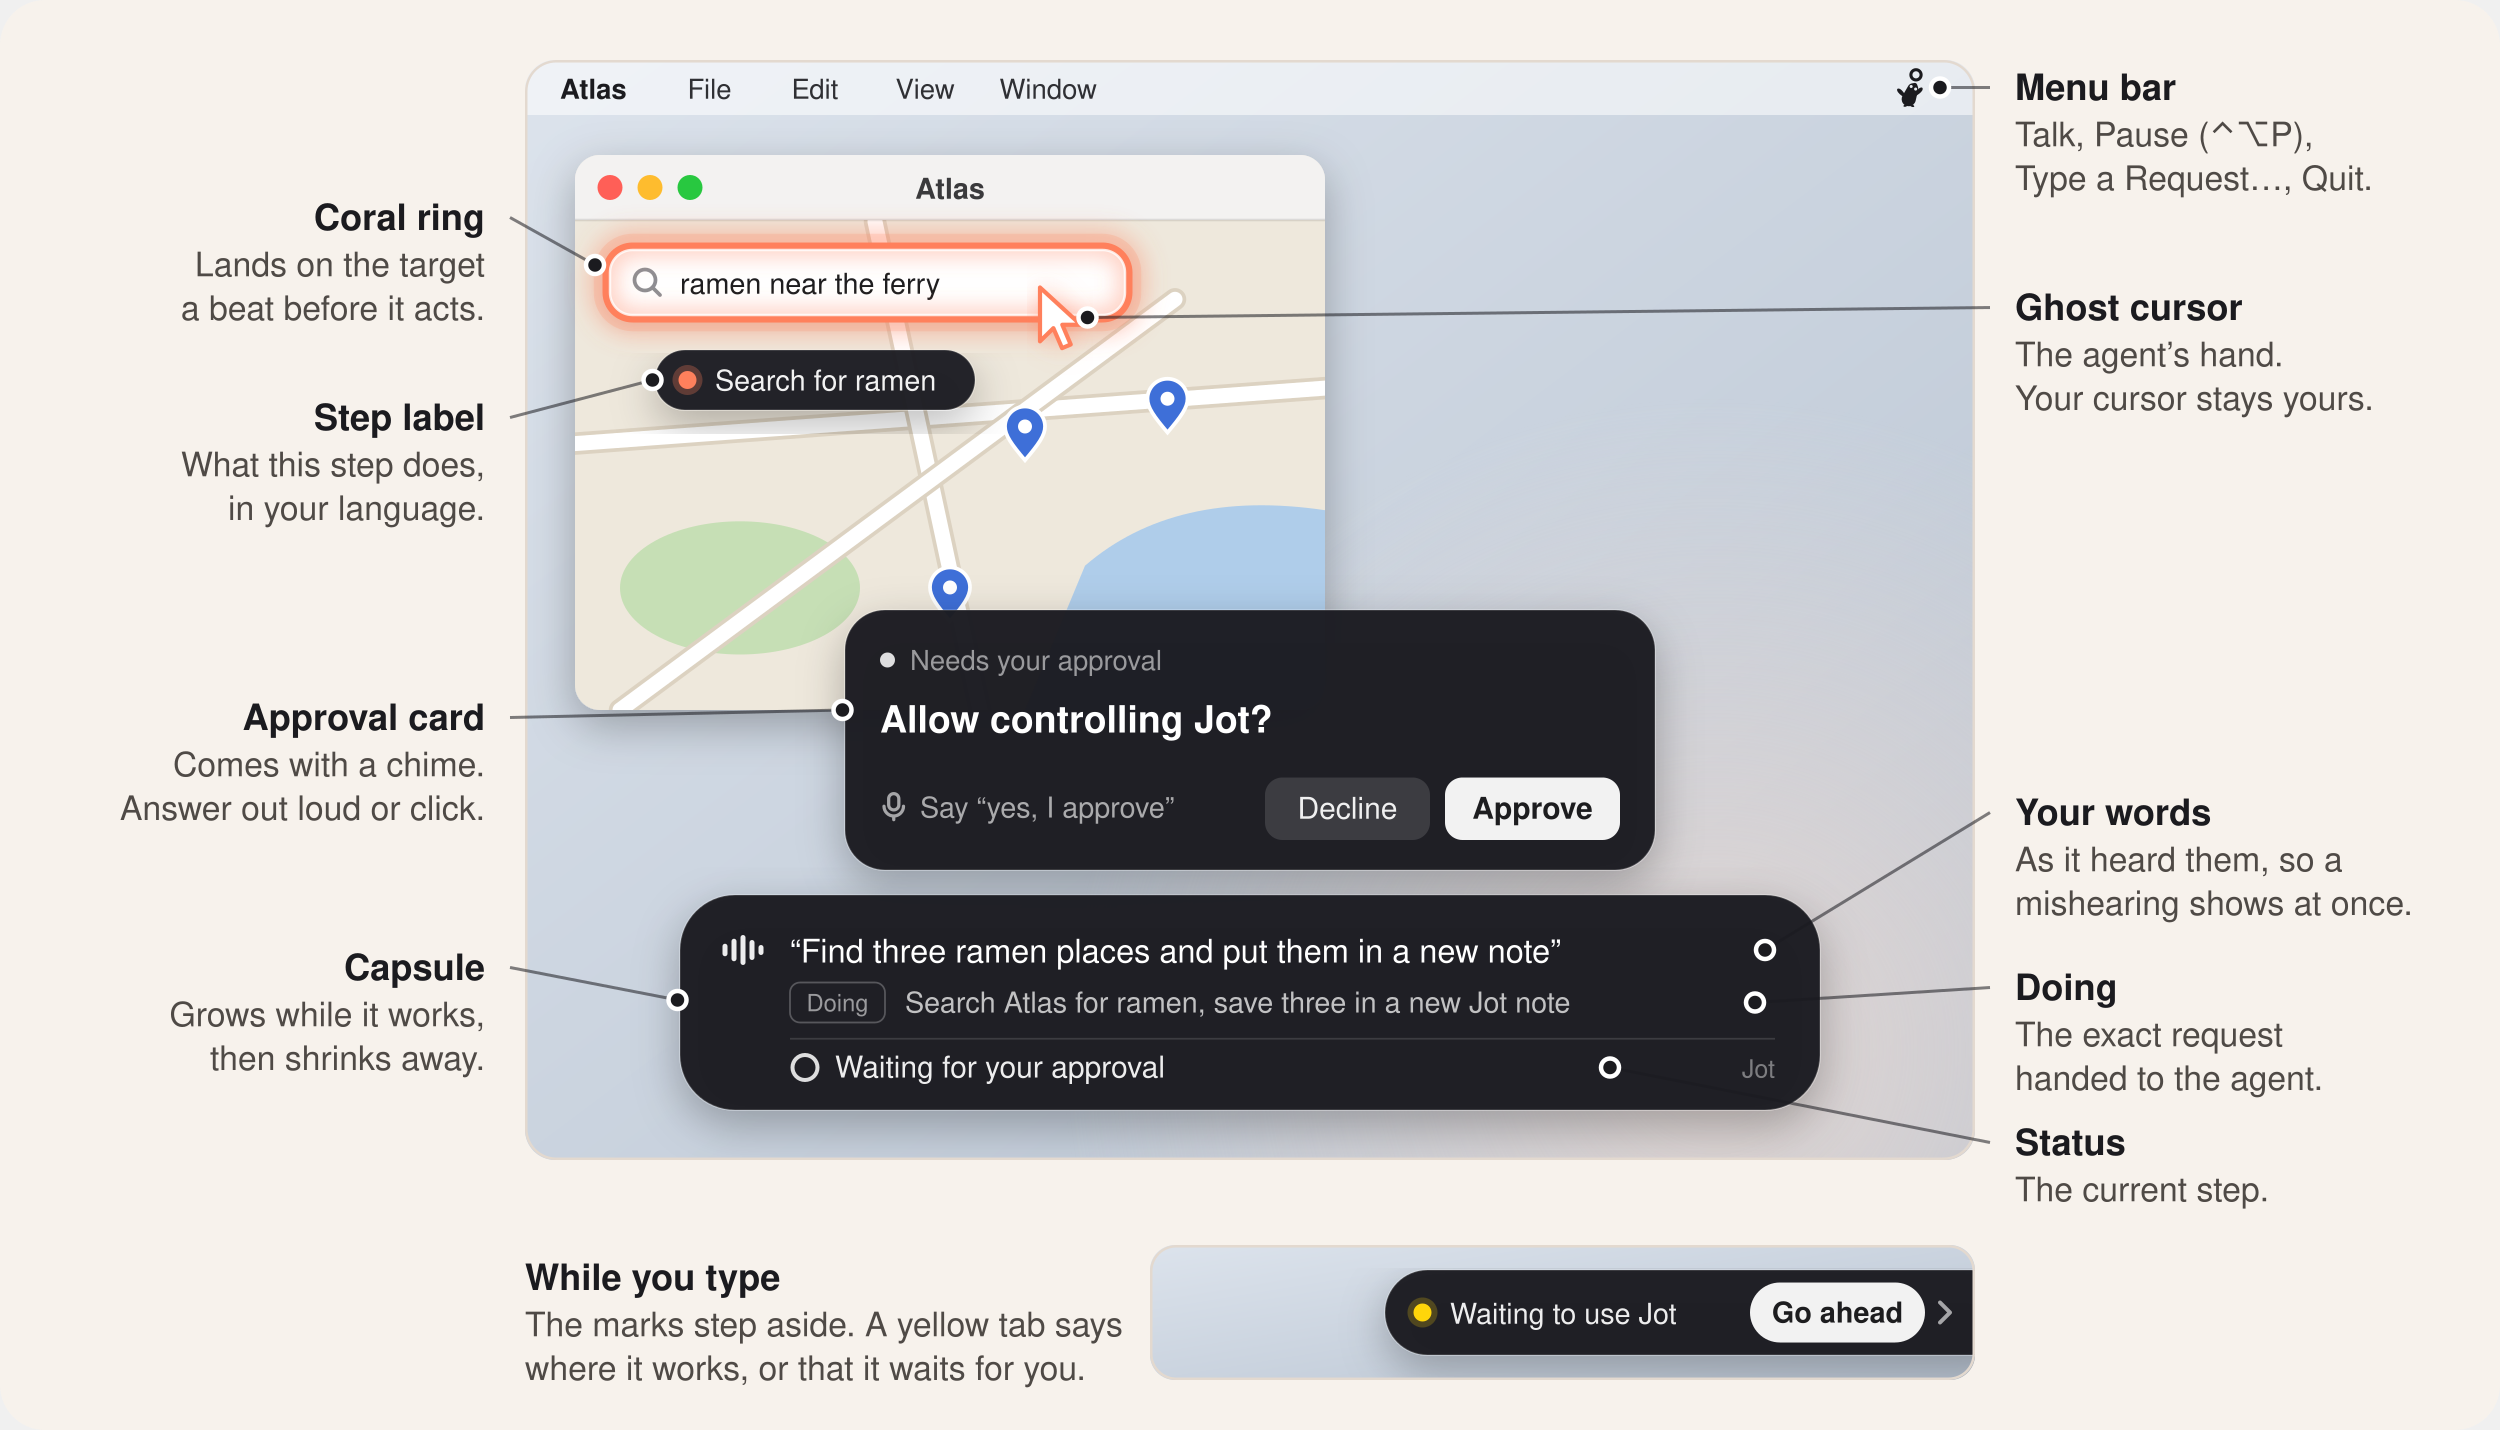
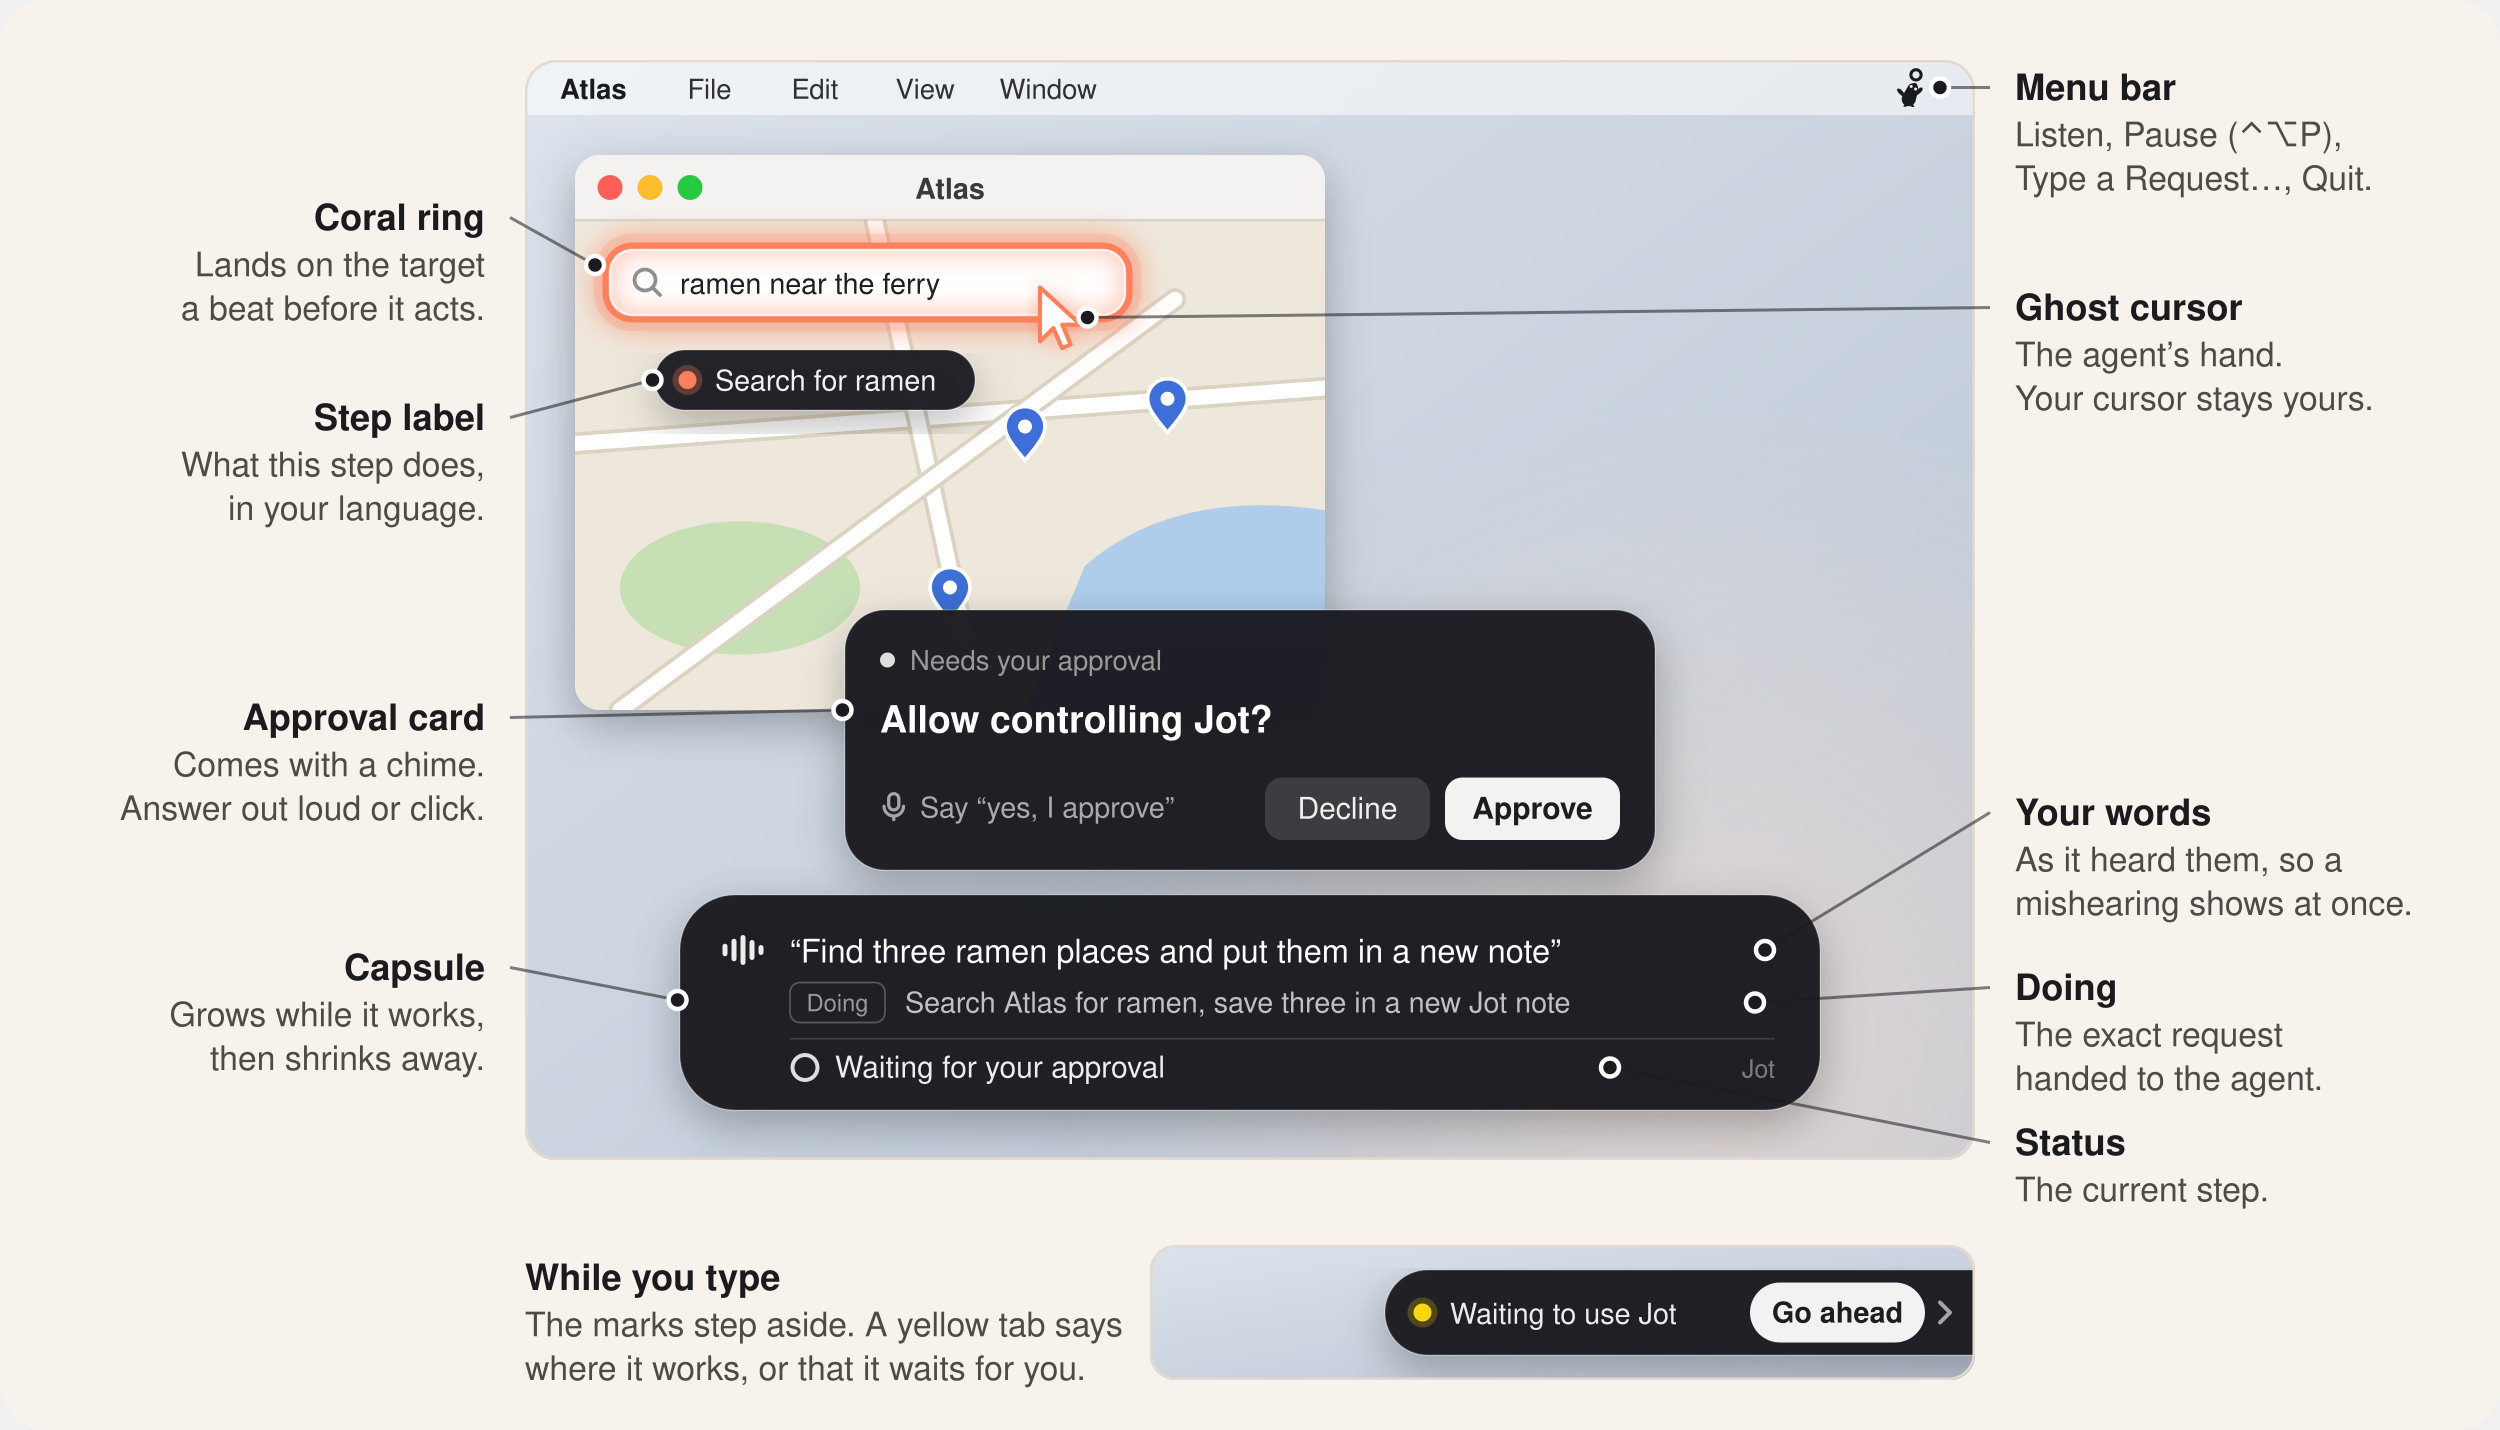
<svg xmlns="http://www.w3.org/2000/svg" viewBox="0 0 1000 572" width="1000" height="572" role="img" aria-labelledby="t d" font-family="-apple-system, BlinkMacSystemFont, 'Segoe UI', 'Helvetica Neue', Helvetica, Arial, sans-serif">
  <defs>
    <filter id="shadow" x="-20%" y="-20%" width="140%" height="160%">
      <feDropShadow dx="0" dy="6" stdDeviation="9" flood-color="#000" flood-opacity=".28" />
    </filter>
    <filter id="soft" x="-10%" y="-10%" width="120%" height="140%">
      <feDropShadow dx="0" dy="2" stdDeviation="4" flood-color="#000" flood-opacity=".10" />
    </filter>
    <filter id="glow" x="-30%" y="-60%" width="160%" height="220%">
      <feGaussianBlur stdDeviation="5" />
    </filter>
    <filter id="blur" x="-50%" y="-50%" width="200%" height="200%">
      <feGaussianBlur stdDeviation="22" />
    </filter>
    <linearGradient id="desk-w" x1="0" y1="0" x2="1" y2="1">
      <stop offset="0" stop-color="#DCE3EC" />
      <stop offset="1" stop-color="#B9C4D2" />
    </linearGradient>
    <radialGradient id="desk-g" cx="685.6" cy="420" r="261" gradientUnits="userSpaceOnUse">
      <stop offset="0" stop-color="#EBDAD2" stop-opacity=".75" />
      <stop offset="1" stop-color="#EBDAD2" stop-opacity="0" />
    </radialGradient>
    <clipPath id="desk-c">
      <rect x="210" y="24" width="580" height="440" rx="12" />
    </clipPath>
  </defs>
  <rect x="0" y="0" width="1000" height="572" rx="18" fill="#F7F2EC" />
  <g clip-path="url(#desk-c)">
    <rect x="210" y="24" width="580" height="440" fill="url(#desk-w)" />
    <rect x="210" y="24" width="580" height="440" fill="url(#desk-g)" />
    <rect x="210" y="24" width="580" height="22" fill="rgba(255,255,255,.55)" />
    <text x="224" y="39.5" font-size="11" font-weight="700" fill="#1B1B1F">Atlas</text>
    <text x="275" y="39.5" font-size="11" fill="#1B1B1F" fill-opacity="0.9">File</text>
    <text x="316.6" y="39.5" font-size="11" fill="#1B1B1F" fill-opacity="0.9">Edit</text>
    <text x="358.2" y="39.5" font-size="11" fill="#1B1B1F" fill-opacity="0.9">View</text>
    <text x="399.8" y="39.5" font-size="11" fill="#1B1B1F" fill-opacity="0.9">Window</text>
    <svg x="756" y="27" width="16" height="16" viewBox="0 0 18 18">
      <g fill="#1B1B1F">
        <g transform="translate(1.5 3.4) scale(0.02899)">
          <defs>
            <mask id="mb-eyes" maskUnits="userSpaceOnUse" x="0" y="0" width="512" height="512">
              <rect width="512" height="512" fill="#fff" />
              <g fill="#000">
                <circle cx="276.9" cy="177.3" r="24" />
                <circle cx="346.1" cy="217.3" r="24" />
              </g>
            </mask>
          </defs>
          <g mask="url(#mb-eyes)">
            <path d="M143.9 318.8L230.4 169.8A84 84 0 0 1 288.5 129.3L326.4 122.6A38 38 0 0 1 368.7 147L381.9 183.2A84 84 0 0 1 384.9 230.9L346.2 398.7A110 110 0 1 1 143.9 318.8Z" />
            <path d="M0 -16C30 -27 74 -35 99 -16C114 -4 107 17 85 24C61 31 27 23 0 16A16 16 0 0 1 0 -16Z" transform="translate(177 328) rotate(-135) scale(1.5 1.2)" />
            <path d="M0 -16C30 -27 74 -35 99 -16C114 -4 107 17 85 24C61 31 27 23 0 16A16 16 0 0 1 0 -16Z" transform="translate(337 312) rotate(-45) scale(1.5 1.2)" />
            <path d="M0 -14C21 -22 48 -21 60 -3C61 10 42 19 24 17C12 16 0 14 0 14Z" transform="translate(213 464) rotate(160)" />
            <path d="M0 -14C21 -22 48 -21 60 -3C61 10 42 19 24 17C12 16 0 14 0 14Z" transform="translate(269 468) rotate(22)" />
          </g>
        </g>
        <circle cx="11.7" cy="3.3" r="2.3" fill="none" stroke="#1B1B1F" stroke-width="1.4" />
      </g>
    </svg>
    <g filter="url(#shadow)">
      <rect x="230" y="62" width="300" height="222" rx="10" fill="#EEE8DC" />
    </g>
    <clipPath id="atlas230">
      <rect x="230" y="62" width="300" height="222" rx="10" />
    </clipPath>
    <g clip-path="url(#atlas230)">
      <path d="M410 284L434 226.28Q470 195.2 530 204.08L530 284Z" fill="#AFCDEA" />
      <ellipse cx="296" cy="235.16" rx="48" ry="26.64" fill="#C6DFB5" />
      <line x1="230" y1="177.44" x2="530" y2="155.24" stroke="#DCD2C1" stroke-width="9" stroke-linecap="round" />
      <line x1="230" y1="177.44" x2="530" y2="155.24" stroke="#fff" stroke-width="6" stroke-linecap="round" />
      <line x1="350" y1="88.64" x2="392" y2="284" stroke="#DCD2C1" stroke-width="9" stroke-linecap="round" />
      <line x1="350" y1="88.64" x2="392" y2="284" stroke="#fff" stroke-width="6" stroke-linecap="round" />
      <line x1="248" y1="284" x2="470" y2="119.72" stroke="#DCD2C1" stroke-width="9" stroke-linecap="round" />
      <line x1="248" y1="284" x2="470" y2="119.72" stroke="#fff" stroke-width="6" stroke-linecap="round" />
      <path d="M410 184.1c-5.5-6.5-8-10-8-13.5a8 8 0 0 1 16 0c0 3.5-2.5 7-8 13.5z" fill="#3E6FD8" stroke="#fff" stroke-width="1.5" />
      <circle cx="410" cy="170.6" r="2.8" fill="#fff" />
      <path d="M467 173c-5.5-6.5-8-10-8-13.5a8 8 0 0 1 16 0c0 3.5-2.5 7-8 13.5z" fill="#3E6FD8" stroke="#fff" stroke-width="1.5" />
      <circle cx="467" cy="159.5" r="2.8" fill="#fff" />
      <path d="M380 248.48c-5.5-6.5-8-10-8-13.5a8 8 0 0 1 16 0c0 3.5-2.5 7-8 13.5z" fill="#3E6FD8" stroke="#fff" stroke-width="1.5" />
      <circle cx="380" cy="234.98" r="2.8" fill="#fff" />
      <rect x="230" y="62" width="300" height="26" fill="#F3F2F1" />
      <line x1="230" y1="88" x2="530" y2="88" stroke="#000" stroke-opacity="0.1" />
      <circle cx="244" cy="75" r="5" fill="#FF5F57" />
      <circle cx="260" cy="75" r="5" fill="#FEBC2E" />
      <circle cx="276" cy="75" r="5" fill="#28C840" />
      <text x="380" y="79.5" font-size="11.5" font-weight="600" fill="#3A3A3C" text-anchor="middle">Atlas</text>
    </g>
    <g filter="url(#soft)">
      <rect x="244" y="100" width="206" height="26" rx="8" fill="#fff" />
    </g>
    <circle cx="258" cy="112" r="4.2" fill="none" stroke="#8E8E93" stroke-width="1.5" />
    <line x1="261" y1="115" x2="264" y2="118" stroke="#8E8E93" stroke-width="1.5" stroke-linecap="round" />
    <text x="272" y="117.5" font-size="11.5" fill="#1D1D1F">ramen near the ferry</text>
    <rect x="241" y="97" width="212" height="32" rx="12" fill="none" stroke="#FF805C" stroke-width="9" stroke-opacity="0.45" filter="url(#glow)" />
    <rect x="239.5" y="95.5" width="215" height="35" rx="13.5" fill="none" stroke="#FF805C" stroke-opacity="0.18" stroke-width="4" />
    <rect x="242.5" y="98.5" width="209" height="29" rx="10.5" fill="none" stroke="#FF805C" stroke-width="3" />
    <rect x="244" y="100" width="206" height="26" rx="9" fill="none" stroke="#fff" stroke-opacity="0.8" stroke-width="1" />
    <rect x="262" y="140" width="128" height="24" rx="12" fill="#1C1C21" fill-opacity="0.96" stroke="#fff" stroke-opacity="0.17" stroke-width="0.6" filter="url(#shadow)" />
    <circle cx="275" cy="152" r="6" fill="#FF805C" fill-opacity="0.28" />
    <circle cx="275" cy="152" r="3.6" fill="#FF805C" />
    <text x="286" y="156.2" font-size="11.5" fill="#fff" fill-opacity="0.94">Search for ramen</text>
    <rect x="338" y="244" width="324" height="104" rx="16" fill="#1C1C21" fill-opacity="0.97" stroke="#fff" stroke-opacity="0.17" stroke-width="0.6" filter="url(#shadow)" />
    <circle cx="355" cy="264" r="3" fill="#fff" fill-opacity="0.85" />
    <text x="364" y="268" font-size="11" fill="#fff" fill-opacity="0.55">Needs your approval</text>
    <text x="352" y="293" font-size="15" font-weight="600" fill="#fff">Allow controlling Jot?</text>
    <g transform="translate(351 316) scale(0.8125)" fill="none" stroke="rgba(255,255,255,.6)" stroke-width="1.6" stroke-linecap="round">
      <rect x="5.5" y="1.8" width="5" height="8" rx="2.5" />
      <path d="M3.2 8a4.8 4.8 0 0 0 9.6 0M8 12.8v1.8" />
    </g>
    <text x="368" y="327" font-size="11.5" fill="#fff" fill-opacity="0.62">Say “yes, I approve”</text>
    <rect x="506" y="311" width="66" height="25" rx="7" fill="#fff" fill-opacity="0.13" />
    <text x="539" y="327.5" font-size="12" fill="#fff" text-anchor="middle" fill-opacity="0.92">Decline</text>
    <rect x="578" y="311" width="70" height="25" rx="7" fill="#fff" fill-opacity="0.94" />
    <text x="613" y="327.5" font-size="12" font-weight="600" fill="#1D1D1F" text-anchor="middle">Approve</text>
    <rect x="272" y="358" width="456" height="86" rx="22" fill="#1C1C21" fill-opacity="0.97" stroke="#fff" stroke-opacity="0.17" stroke-width="0.6" filter="url(#shadow)" />
    <rect x="289" y="377.5" width="2" height="5" rx="1" fill="#fff" fill-opacity="0.92" />
    <rect x="292.6" y="375.5" width="2" height="9" rx="1" fill="#fff" fill-opacity="0.92" />
    <rect x="296.2" y="374" width="2" height="12" rx="1" fill="#fff" fill-opacity="0.92" />
    <rect x="299.8" y="376" width="2" height="8" rx="1" fill="#fff" fill-opacity="0.92" />
    <rect x="303.4" y="378" width="2" height="4" rx="1" fill="#fff" fill-opacity="0.92" />
    <text x="316" y="385" font-size="13" font-weight="500" fill="#fff">“Find three ramen places and put them in a new note”</text>
    <rect x="316" y="393" width="38" height="16" rx="4" fill="none" stroke="#fff" stroke-opacity="0.25" stroke-width="0.7" />
    <text x="335" y="404.5" font-size="9.5" fill="#fff" text-anchor="middle" fill-opacity="0.55">Doing</text>
    <text x="362" y="405" font-size="11.5" fill="#fff" fill-opacity="0.72">Search Atlas for ramen, save three in a new Jot note</text>
    <line x1="316" y1="415.5" x2="710" y2="415.5" stroke="#fff" stroke-opacity="0.13" stroke-width="0.7" />
    <circle cx="322" cy="427" r="5" fill="none" stroke="#fff" stroke-opacity="0.85" stroke-width="1.6" />
    <text x="334" y="431" font-size="12" fill="#fff" fill-opacity="0.92">Waiting for your approval</text>
    <text x="710" y="431" font-size="10" fill="#fff" text-anchor="end" fill-opacity="0.42">Jot</text>
    <g transform="translate(413.9 112.9) scale(1.05)">
      <path d="M2 2v20.5l5.1-5 3.3 7.6 3.3-1.4-3.2-7.5h7z" fill="#FF805C" opacity=".55" filter="url(#glow)" />
      <path d="M2 2v20.5l5.1-5 3.3 7.6 3.3-1.4-3.2-7.5h7z" fill="#fff" stroke="#FF805C" stroke-width="1.6" stroke-linejoin="round" />
    </g>
  </g>
  <rect x="210.5" y="24.5" width="579" height="439" rx="12" fill="none" stroke="#E3D9CF" stroke-width="1" />
  <text x="194" y="92" font-size="14.5" font-weight="700" fill="#1B1B1F" text-anchor="end">Coral ring</text>
  <text x="194" y="110.5" font-size="13.5" fill="#4F4A46" text-anchor="end">Lands on the target</text>
  <text x="194" y="128" font-size="13.5" fill="#4F4A46" text-anchor="end">a beat before it acts.</text>
  <path d="M204 87L238 106" fill="none" stroke="#1B1B1F" stroke-opacity="0.55" stroke-width="1.2" />
  <circle cx="238" cy="106" r="3.6" fill="#1B1B1F" stroke="#FFFFFF" stroke-width="1.8" />
  <text x="194" y="172" font-size="14.5" font-weight="700" fill="#1B1B1F" text-anchor="end">Step label</text>
  <text x="194" y="190.5" font-size="13.5" fill="#4F4A46" text-anchor="end">What this step does,</text>
  <text x="194" y="208" font-size="13.5" fill="#4F4A46" text-anchor="end">in your language.</text>
  <path d="M204 167L261 152" fill="none" stroke="#1B1B1F" stroke-opacity="0.55" stroke-width="1.2" />
  <circle cx="261" cy="152" r="3.6" fill="#1B1B1F" stroke="#FFFFFF" stroke-width="1.8" />
  <text x="194" y="292" font-size="14.5" font-weight="700" fill="#1B1B1F" text-anchor="end">Approval card</text>
  <text x="194" y="310.5" font-size="13.5" fill="#4F4A46" text-anchor="end">Comes with a chime.</text>
  <text x="194" y="328" font-size="13.5" fill="#4F4A46" text-anchor="end">Answer out loud or click.</text>
  <path d="M204 287L337 284" fill="none" stroke="#1B1B1F" stroke-opacity="0.55" stroke-width="1.2" />
  <circle cx="337" cy="284" r="3.6" fill="#1B1B1F" stroke="#FFFFFF" stroke-width="1.8" />
  <text x="194" y="392" font-size="14.5" font-weight="700" fill="#1B1B1F" text-anchor="end">Capsule</text>
  <text x="194" y="410.5" font-size="13.5" fill="#4F4A46" text-anchor="end">Grows while it works,</text>
  <text x="194" y="428" font-size="13.5" fill="#4F4A46" text-anchor="end">then shrinks away.</text>
  <path d="M204 387L271 400" fill="none" stroke="#1B1B1F" stroke-opacity="0.55" stroke-width="1.2" />
  <circle cx="271" cy="400" r="3.6" fill="#1B1B1F" stroke="#FFFFFF" stroke-width="1.8" />
  <text x="806" y="40" font-size="14.5" font-weight="700" fill="#1B1B1F" text-anchor="start">Menu bar</text>
-   <text x="806" y="58.5" font-size="13.5" fill="#4F4A46" text-anchor="start">Talk, Pause (⌃⌥P),</text>
+   <text x="806" y="58.5" font-size="13.5" fill="#4F4A46" text-anchor="start">Listen, Pause (⌃⌥P),</text>
  <text x="806" y="76" font-size="13.5" fill="#4F4A46" text-anchor="start">Type a Request…, Quit.</text>
  <path d="M796 35L776 35" fill="none" stroke="#1B1B1F" stroke-opacity="0.55" stroke-width="1.2" />
  <circle cx="776" cy="35" r="3.6" fill="#1B1B1F" stroke="#FFFFFF" stroke-width="1.8" />
  <text x="806" y="128" font-size="14.5" font-weight="700" fill="#1B1B1F" text-anchor="start">Ghost cursor</text>
  <text x="806" y="146.5" font-size="13.5" fill="#4F4A46" text-anchor="start">The agent’s hand.</text>
  <text x="806" y="164" font-size="13.5" fill="#4F4A46" text-anchor="start">Your cursor stays yours.</text>
  <path d="M796 123L435 127" fill="none" stroke="#1B1B1F" stroke-opacity="0.55" stroke-width="1.2" />
  <circle cx="435" cy="127" r="3.6" fill="#1B1B1F" stroke="#FFFFFF" stroke-width="1.8" />
  <text x="806" y="330" font-size="14.5" font-weight="700" fill="#1B1B1F" text-anchor="start">Your words</text>
  <text x="806" y="348.5" font-size="13.5" fill="#4F4A46" text-anchor="start">As it heard them, so a</text>
  <text x="806" y="366" font-size="13.5" fill="#4F4A46" text-anchor="start">mishearing shows at once.</text>
  <path d="M796 325L706 380" fill="none" stroke="#1B1B1F" stroke-opacity="0.55" stroke-width="1.2" />
  <circle cx="706" cy="380" r="3.6" fill="#1B1B1F" stroke="#FFFFFF" stroke-width="1.8" />
  <text x="806" y="400" font-size="14.5" font-weight="700" fill="#1B1B1F" text-anchor="start">Doing</text>
  <text x="806" y="418.5" font-size="13.5" fill="#4F4A46" text-anchor="start">The exact request</text>
  <text x="806" y="436" font-size="13.5" fill="#4F4A46" text-anchor="start">handed to the agent.</text>
  <path d="M796 395L702 401" fill="none" stroke="#1B1B1F" stroke-opacity="0.55" stroke-width="1.2" />
  <circle cx="702" cy="401" r="3.6" fill="#1B1B1F" stroke="#FFFFFF" stroke-width="1.8" />
  <text x="806" y="462" font-size="14.5" font-weight="700" fill="#1B1B1F" text-anchor="start">Status</text>
  <text x="806" y="480.5" font-size="13.5" fill="#4F4A46" text-anchor="start">The current step.</text>
  <path d="M796 457L644 427" fill="none" stroke="#1B1B1F" stroke-opacity="0.55" stroke-width="1.2" />
  <circle cx="644" cy="427" r="3.6" fill="#1B1B1F" stroke="#FFFFFF" stroke-width="1.8" />
  <text x="210" y="516" font-size="14.5" font-weight="700" fill="#1B1B1F">While you type</text>
  <text x="210" y="534.5" font-size="13.5" fill="#4F4A46">The marks step aside. A yellow tab says</text>
  <text x="210" y="552" font-size="13.5" fill="#4F4A46">where it works, or that it waits for you.</text>
  <clipPath id="strip-c">
    <rect x="460" y="498" width="330" height="54" rx="10" />
  </clipPath>
  <g clip-path="url(#strip-c)">
    <rect x="460" y="498" width="330" height="54" fill="url(#desk-w)" />
    <rect x="554" y="508" width="256" height="34" rx="17" fill="#1C1C21" fill-opacity="0.97" stroke="#fff" stroke-opacity="0.17" stroke-width="0.6" filter="url(#shadow)" />
    <circle cx="569" cy="525" r="6" fill="#FFD60A" fill-opacity="0.22" />
    <circle cx="569" cy="525" r="3.6" fill="#FFD60A" />
    <text x="580" y="529.5" font-size="11.5" fill="#fff" fill-opacity="0.92">Waiting to use Jot</text>
    <rect x="700" y="513" width="70" height="24" rx="12" fill="#fff" fill-opacity="0.94" />
    <text x="735" y="529" font-size="11.5" font-weight="600" fill="#1D1D1F" text-anchor="middle">Go ahead</text>
    <path d="M776 521l4 4-4 4" fill="none" stroke="#fff" stroke-opacity="0.6" stroke-width="1.6" stroke-linecap="round" stroke-linejoin="round" />
  </g>
  <rect x="460.5" y="498.5" width="329" height="53" rx="10" fill="none" stroke="#E3D9CF" />
</svg>
